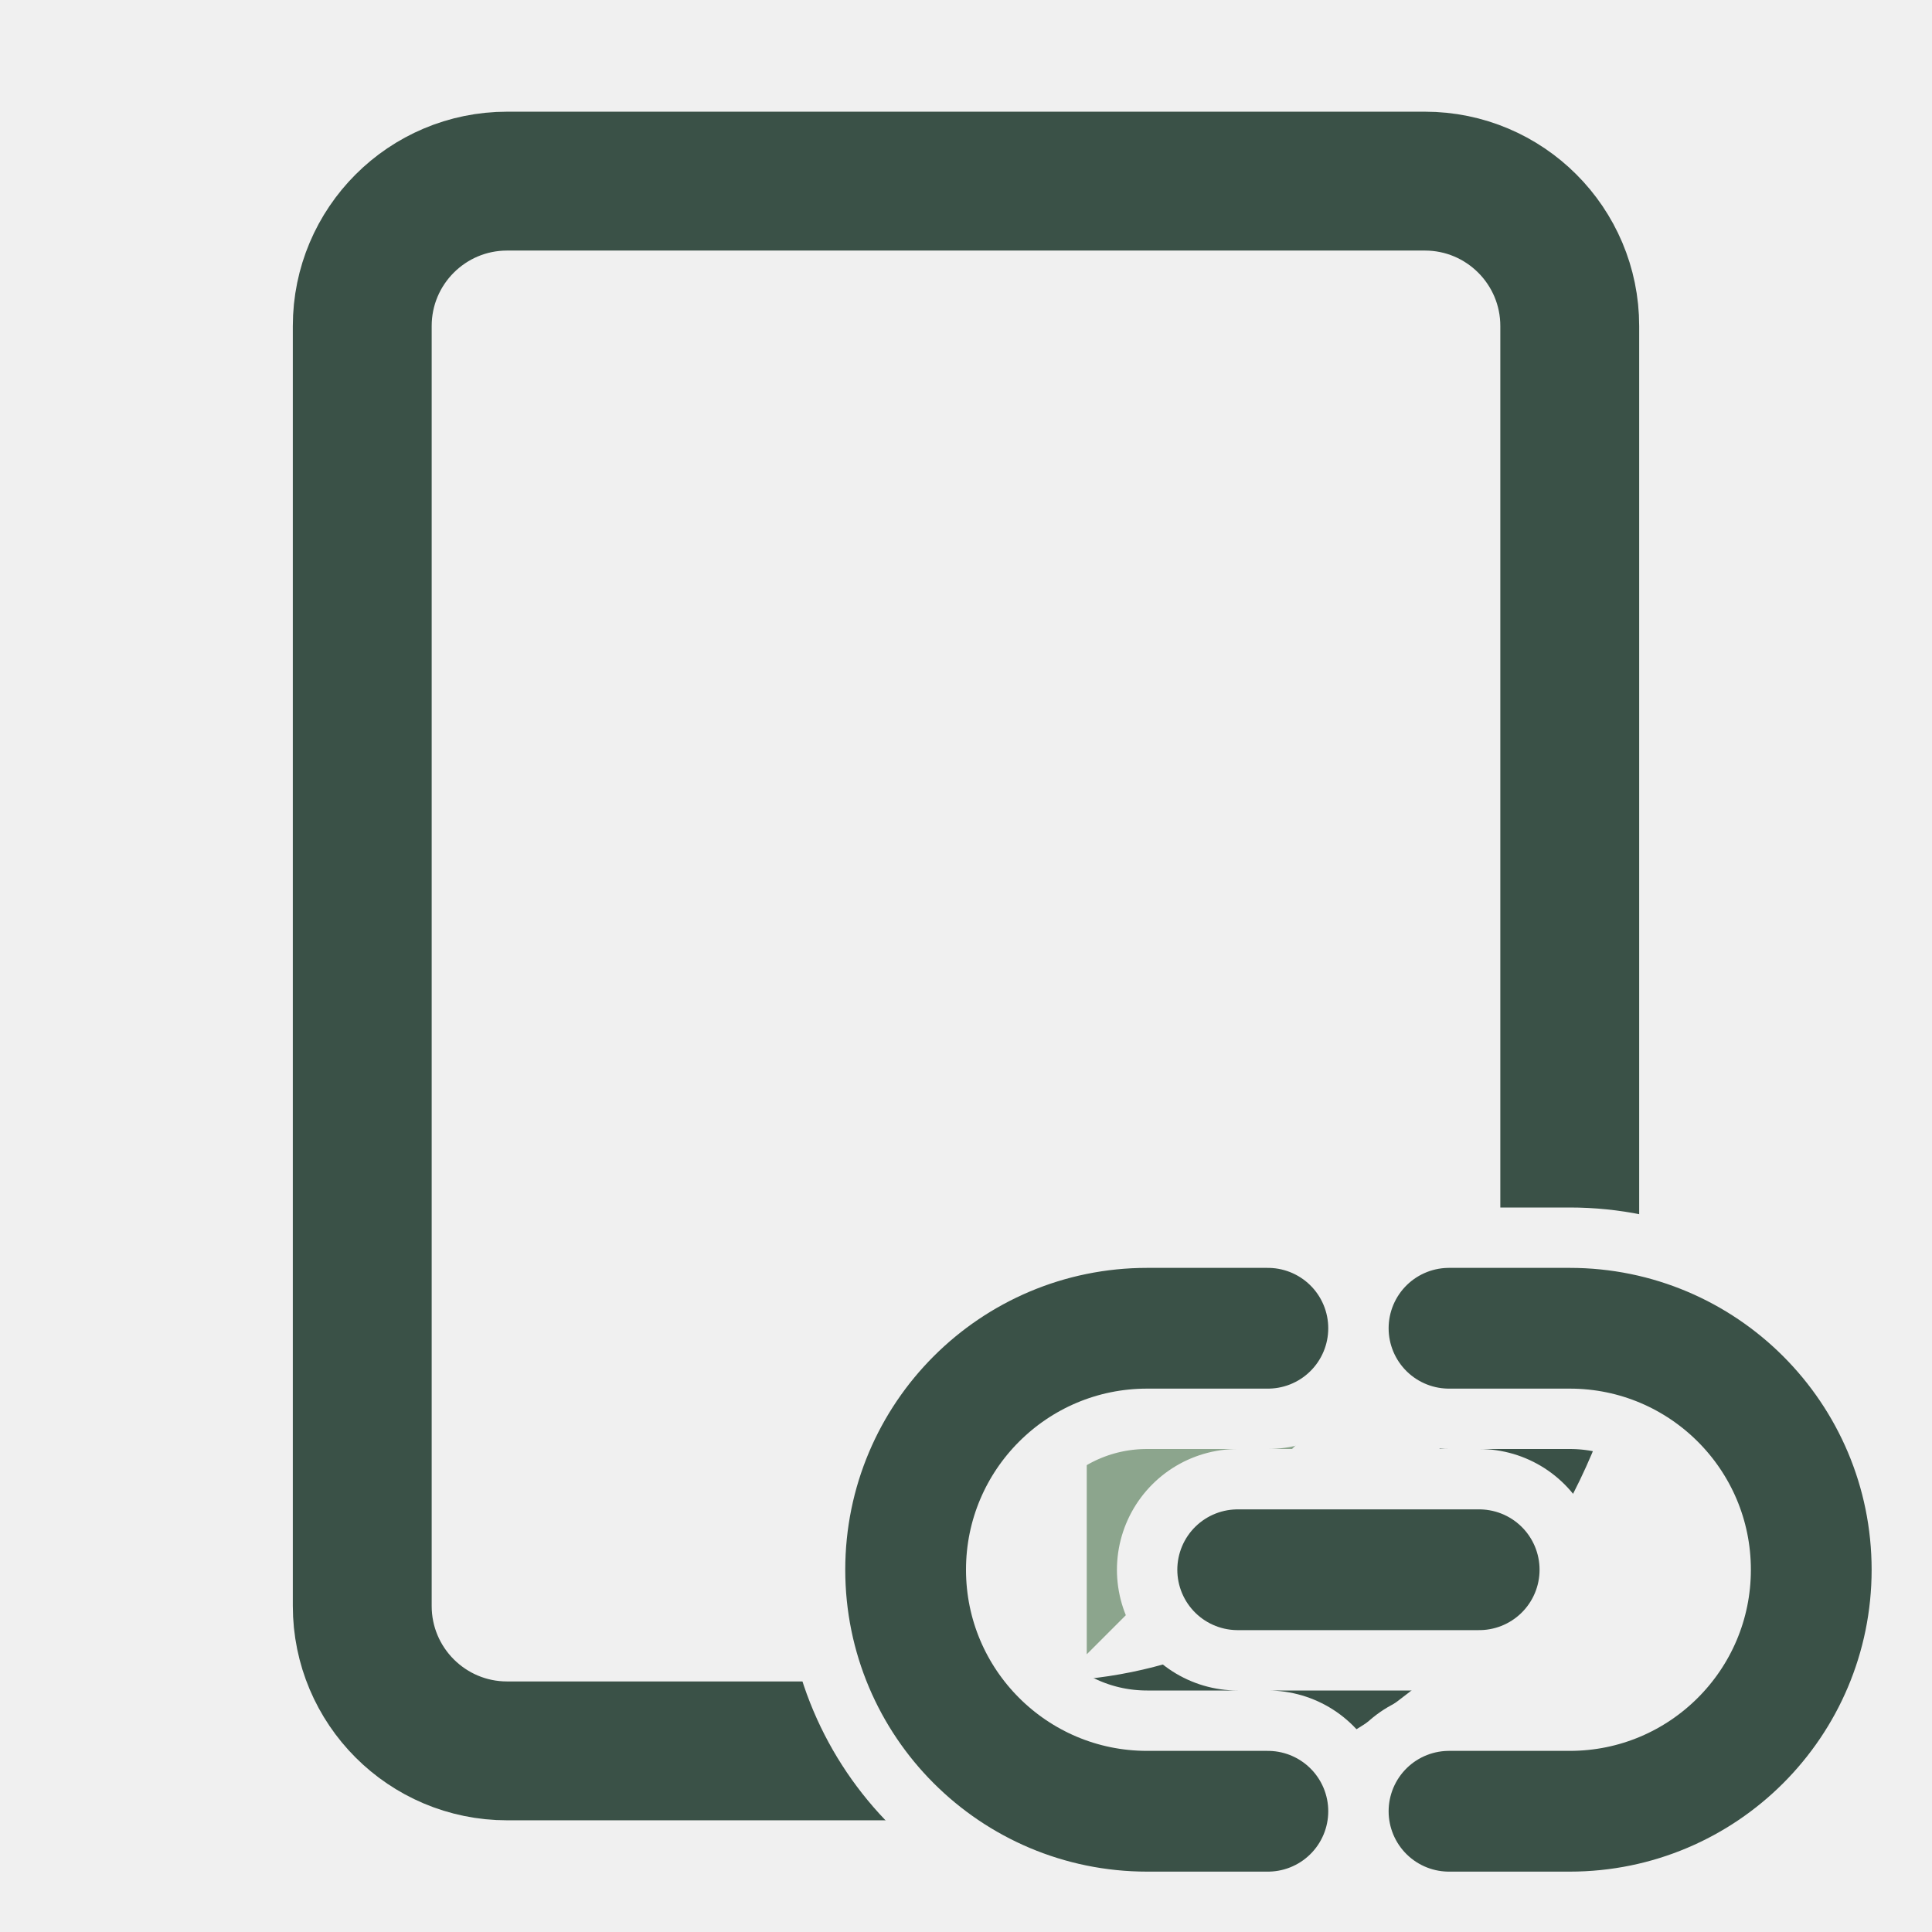
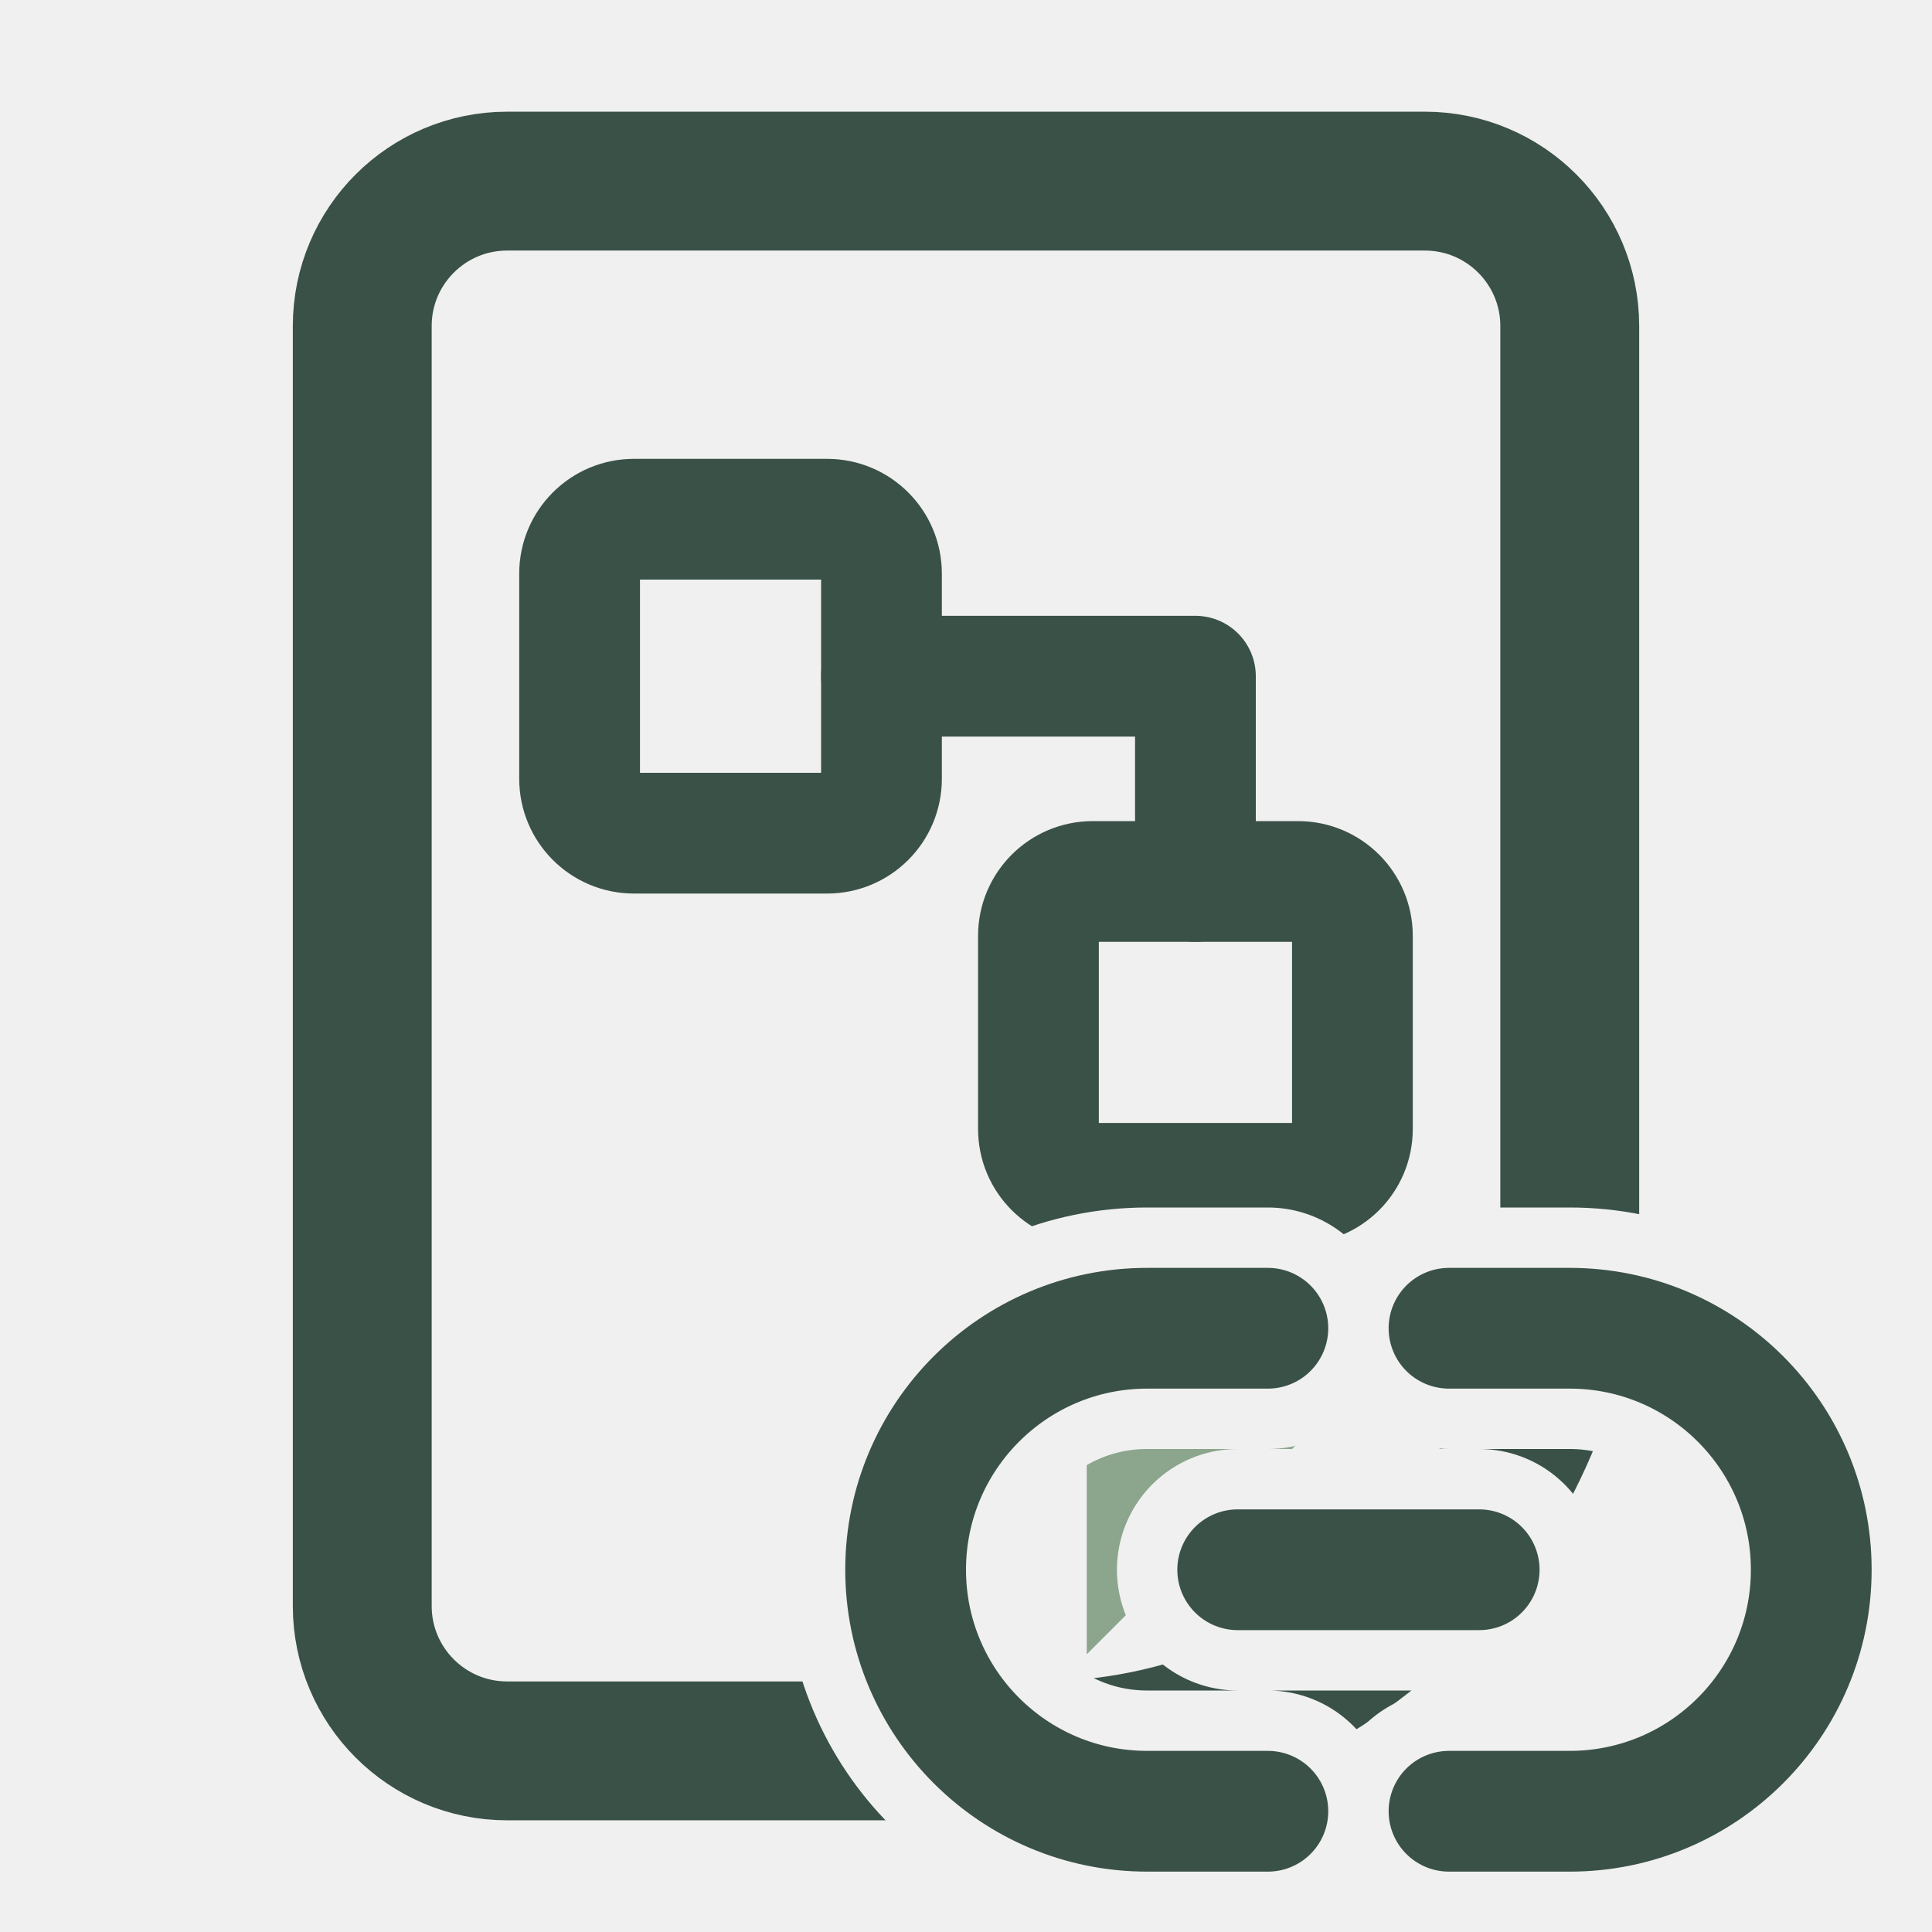
<svg xmlns="http://www.w3.org/2000/svg" width="16" height="16" viewBox="0 0 16 16">
  <style>
    svg { color: #3a5147; }
    .fold { fill: #8ca58d; }
-     .letter { fill: #c15c25; }
    @media (prefers-color-scheme: dark) {
      svg { color: #d9e0db; }
      .fold { fill: #adc3b4; }
-       .letter { fill: #ffdab5; }
    }
  </style>
  <defs>
    <mask id="link-clear" maskUnits="userSpaceOnUse" x="0" y="0" width="16" height="16">
      <rect width="16" height="16" fill="#fff" />
      <path d="M10.5 11h-1a2 2 0 0 0 0 4h1m1.5-4h1a2 2 0 0 1 0 4h-1m-1.75-2h2" fill="none" stroke="#000" stroke-width="2" stroke-linecap="round" stroke-linejoin="round" />
    </mask>
  </defs>
  <g mask="url(#link-clear)">
    <path d="M4.2 1.5h7.6A1.2 1.2 0 0 1 13 2.7v7.4a4.4 4.4 0 0 1-4.4 4.4H4.2A1.2 1.2 0 0 1 3 13.3V2.7a1.2 1.2 0 0 1 1.2-1.2Z" fill="none" stroke="currentColor" stroke-width="1.15" />
    <path class="fold" d="M9 13.7v-2.1c0-.61.49-1.1 1.1-1.1h2.1Z" />
+     <g fill="none" stroke="currentColor" stroke-width="1" stroke-linecap="round" stroke-linejoin="round">
+       <path d="M7.3 5.6h2.6v1.7" />
+       <rect x="4.8" y="4.3" width="2.5" height="2.6" rx=".45" />
+       <rect x="8.6" y="7.3" width="2.6" height="2.5" rx=".45" />
+     </g>
  </g>
  <path d="M10.5 11h-1a2 2 0 0 0 0 4h1m1.5-4h1a2 2 0 0 1 0 4h-1m-1.75-2h2" fill="none" stroke="currentColor" stroke-width="1" stroke-linecap="round" stroke-linejoin="round" />
</svg>
